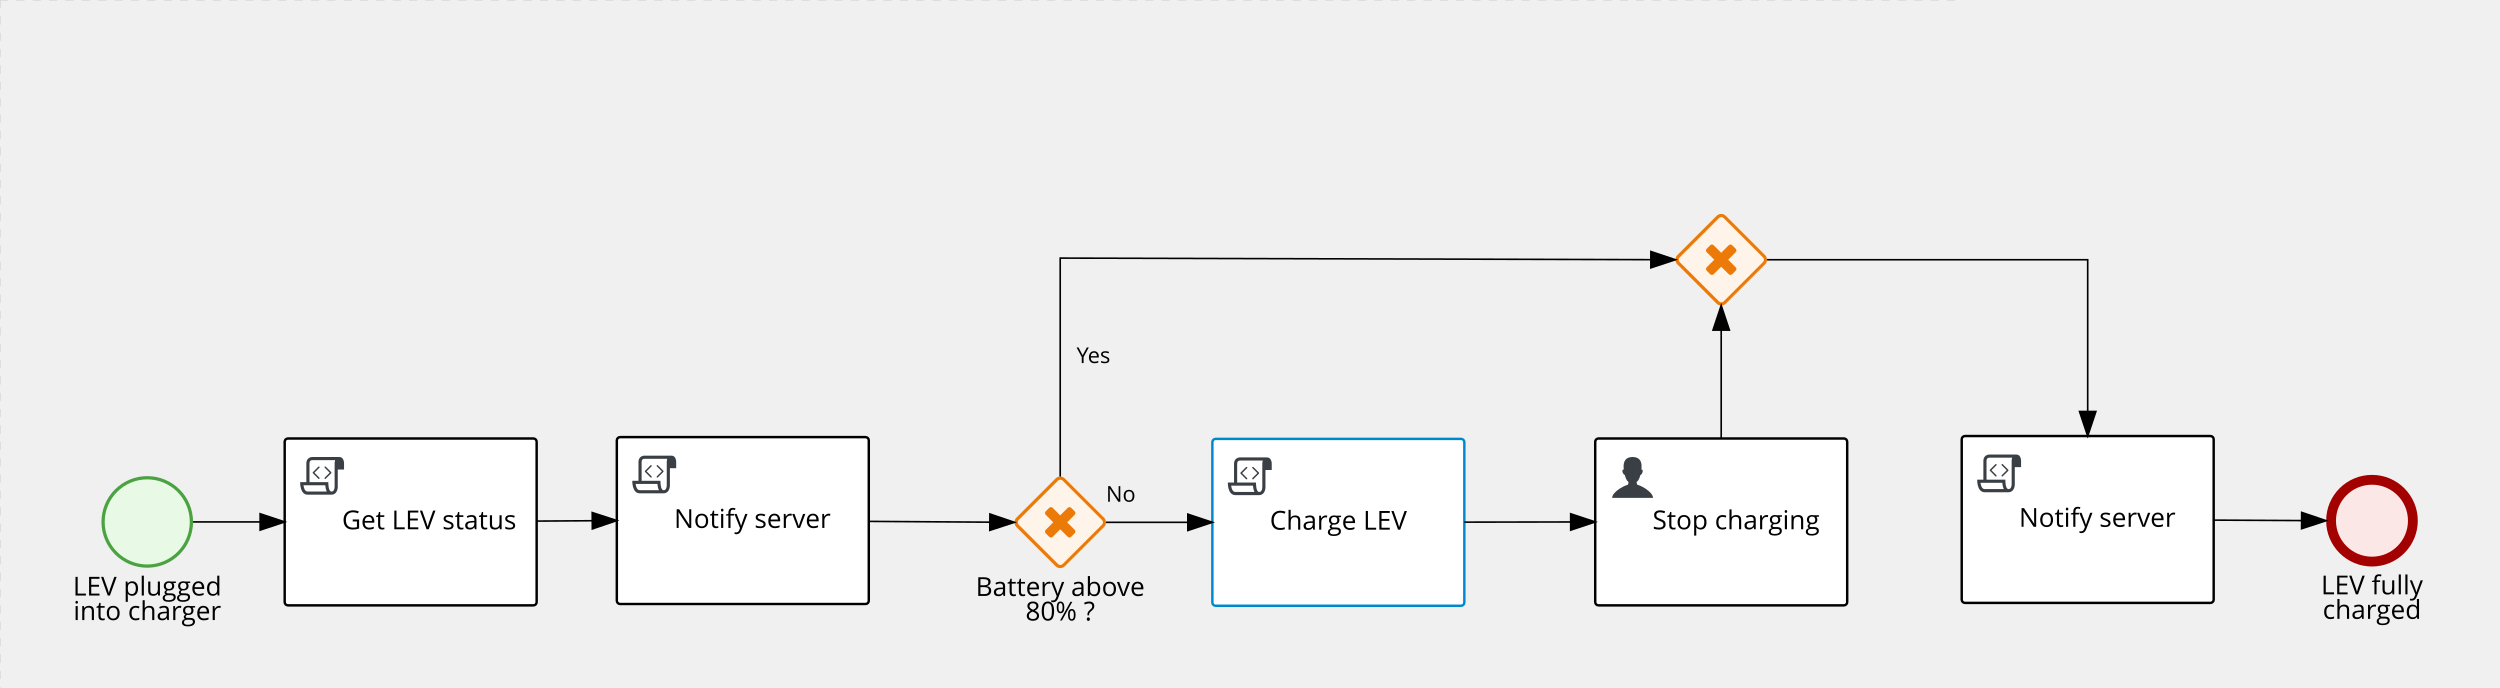
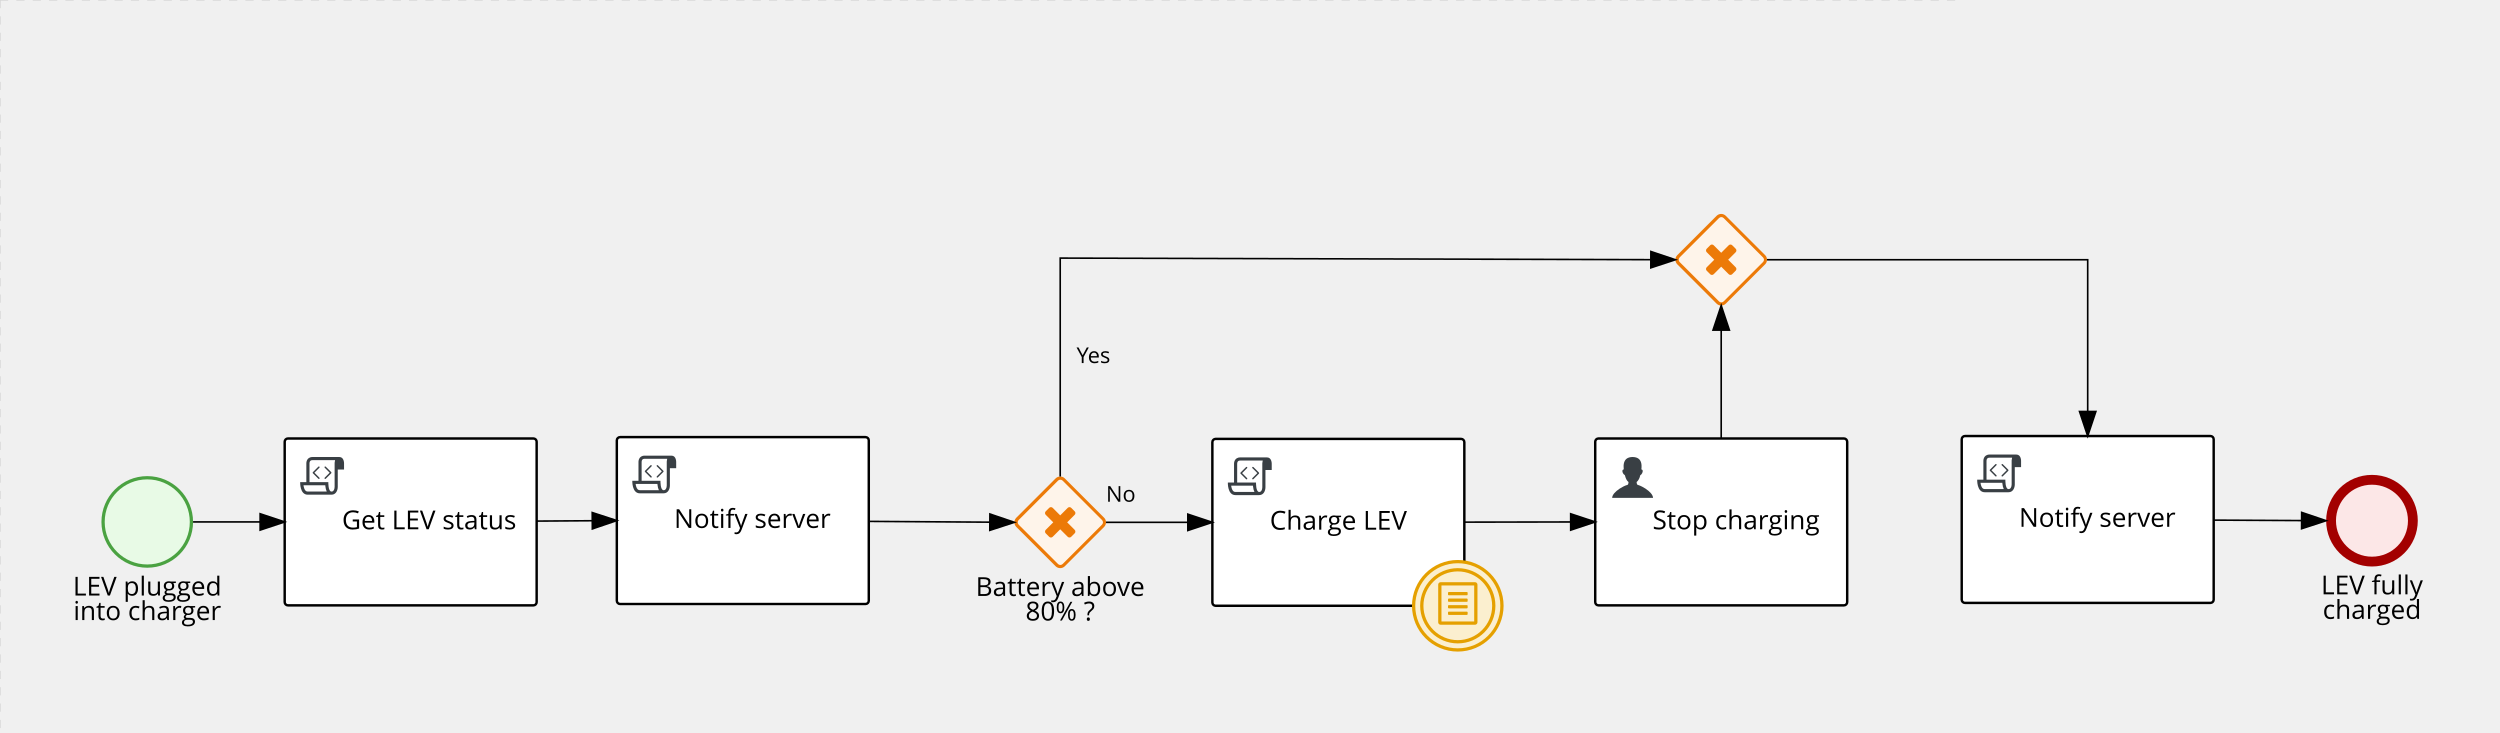
- <svg xmlns="http://www.w3.org/2000/svg" version="1.1" width="1528" height="420" viewBox="0 0 1528 420">
+ <svg xmlns="http://www.w3.org/2000/svg" version="1.1" width="1528" height="448" viewBox="0 0 1528 448">
  <defs />
  <g transform="matrix(1,0,0,1,0,0)">
    <g>
      <g>
        <g>
          <path fill="none" stroke="#d3d3d3" paint-order="fill stroke markers" d=" M 0 0 L 1200 0" stroke-miterlimit="10" stroke-opacity="0.8" stroke-dasharray="5" />
        </g>
        <g>
          <path fill="none" stroke="#d3d3d3" paint-order="fill stroke markers" d=" M 0 0 L 0 800" stroke-miterlimit="10" stroke-opacity="0.8" stroke-dasharray="5" />
        </g>
      </g>
      <g id="_4B5C4515-BD2F-43A4-8A5E-1904B69EF2A3" bpmn2nodeid="_4B5C4515-BD2F-43A4-8A5E-1904B69EF2A3" transform="matrix(1,0,0,1,620,291.25)">
        <g>
          <path fill="none" stroke="none" />
        </g>
        <g transform="matrix(0.125,0,0,0.125,0,0)">
          <g transform="matrix(1,0,0,1,0,0)">
            <path fill="#fef4ea" stroke="none" id="_4B5C4515-BD2F-43A4-8A5E-1904B69EF2A3?shapeType=BACKGROUND" paint-order="stroke fill markers" d=" M 0 0 M 224.4 4.3 C 216.4 4.3 208.4 7.3 202.3 13.4 L 13.5 202.2 C 1.3 214.4 1.3 234.2 13.5 246.4 L 202.2 435.1 C 208.3 441.2 216.4 444.2 224.3 444.2 C 232.2 444.2 240.3 441.2 246.4 435.1 L 435.1 246.4 C 447.3 234.2 447.3 214.4 435.1 202.2 L 246.5 13.4 C 240.4 7.3 232.4 4.3 224.4 4.3 L 224.4 4.3 Z" />
          </g>
          <g>
            <g transform="matrix(1,0,0,1,0,0)">
              <g transform="matrix(1,0,0,1,0,0)">
                <path fill="#ec7a08" stroke="none" id="_4B5C4515-BD2F-43A4-8A5E-1904B69EF2A3?shapeType=BORDER&amp;renderType=FILL" paint-order="stroke fill markers" d=" M 0 0 M 20.8 212.7 L 213.3 20.2 C 219.6 13.9 229.7 13.9 235.9 20.2 L 428.4 212.7 C 434.7 219 434.7 229.1 428.4 235.3 L 235.9 427.8 C 229.6 434.1 219.5 434.1 213.3 427.8 L 20.8 235.3 C 14.5 229.1 14.5 218.9 20.8 212.7 L 20.8 212.7 Z M 0 0 M 0 224 C 0 232.1 3.1 240.3 9.3 246.5 L 201.5 438.7 C 213.9 451.1 234.1 451.1 246.5 438.7 L 438.7 246.5 C 444.9 240.3 448 232.1 448 224 C 448 215.9 444.9 207.7 438.7 201.5 L 246.5 9.3 C 234.1 -3.1 213.9 -3.1 201.5 9.3 L 9.3 201.5 C 3.1 207.7 0 215.9 0 224 L 0 224 Z" />
              </g>
            </g>
          </g>
          <g>
            <g transform="matrix(1,0,0,1,0,0)">
              <g transform="matrix(1,0,0,1,0,0)">
                <path fill="#ec7a08" stroke="none" id="_4B5C4515-BD2F-43A4-8A5E-1904B69EF2A3undefined" paint-order="stroke fill markers" d=" M 0 0 M 298.2 269.2 C 298.2 272.6 297.1 275.3 294.7 277.7 L 277.7 294.7 C 275.3 297.1 272.6 298.2 269.2 298.2 C 265.8 298.2 263.1 297.1 260.7 294.7 L 224 258 L 187.2 294.8 C 184.8 297.2 182.1 298.3 178.7 298.3 C 175.3 298.3 172.6 297.2 170.2 294.8 L 153.2 277.8 C 150.8 275.4 149.7 272.7 149.7 269.3 C 149.7 265.9 150.8 263.2 153.2 260.8 L 190 224 L 153.2 187.2 C 150.8 184.8 149.7 182 149.7 178.7 C 149.7 175.3 150.8 172.5 153.2 170.2 L 170.2 153.2 C 172.6 150.8 175.3 149.7 178.7 149.7 C 182.1 149.7 184.8 150.8 187.2 153.2 L 224 190 L 260.8 153.2 C 263.2 150.8 265.9 149.7 269.3 149.7 C 272.7 149.7 275.4 150.8 277.8 153.2 L 294.8 170.2 C 297.2 172.5 298.3 175.3 298.3 178.7 C 298.3 182 297.2 184.8 294.8 187.2 L 258 224 L 294.8 260.8 C 297.1 263.1 298.2 265.9 298.2 269.2 Z" />
              </g>
            </g>
          </g>
        </g>
        <g transform="matrix(1,0,0,1,-25.74219,61)">
          <text fill="#000000" stroke="none" font-family="Open Sans" font-size="12pt" font-style="normal" font-weight="normal" text-decoration="normal" x="53.742" y="12" text-anchor="middle" dominant-baseline="alphabetic">Battery above </text>
          <text fill="#000000" stroke="none" font-family="Open Sans" font-size="12pt" font-style="normal" font-weight="normal" text-decoration="normal" x="53.742" y="27" text-anchor="middle" dominant-baseline="alphabetic">        80% ?        </text>
        </g>
      </g>
      <g id="_B5CCC057-EF30-4952-B1A7-DE82EDC33570" bpmn2nodeid="_B5CCC057-EF30-4952-B1A7-DE82EDC33570" transform="matrix(1,0,0,1,62,291)">
        <g>
          <path fill="none" stroke="none" />
        </g>
        <g transform="matrix(0.125,0,0,0.125,0,0)">
          <g transform="matrix(1,0,0,1,0,0)">
            <path fill="#e8fae6" stroke="none" id="_B5CCC057-EF30-4952-B1A7-DE82EDC33570?shapeType=BACKGROUND" paint-order="stroke fill markers" d=" M 0 0 M 444 224 C 444 263.9 434.2 300.8 414.4 334.5 C 394.7 368.2 368 394.9 334.4 414.5 C 300.8 434.1 263.9 444 224 444 C 184.1 444 147.2 434.2 113.5 414.4 C 79.8 394.7 53.1 368 33.5 334.4 C 13.9 300.8 4 263.9 4 224 C 4 184.1 13.8 147.2 33.6 113.5 C 53.4 79.8 80.1 53.1 113.6 33.5 C 147.1 13.9 184.1 4 224 4 C 263.9 4 300.8 13.8 334.5 33.6 C 368.2 53.4 394.9 80.1 414.5 113.6 C 434.1 147.1 444 184.1 444 224 Z" />
          </g>
          <g>
            <g transform="matrix(1,0,0,1,0,0)">
              <g transform="matrix(1,0,0,1,0,0)">
                <path fill="#4aa241" stroke="none" id="_B5CCC057-EF30-4952-B1A7-DE82EDC33570?shapeType=BORDER&amp;renderType=FILL" paint-order="stroke fill markers" d=" M 0 0 M 224 0 C 100.3 0 0 100.3 0 224 C 0 347.7 100.3 448 224 448 C 347.7 448 448 347.7 448 224 C 448 100.3 347.7 0 224 0 Z M 0 0 M 224 432 C 109.1 432 16 338.9 16 224 C 16 109.1 109.1 16 224 16 C 338.9 16 432 109.1 432 224 C 432 338.9 338.9 432 224 432 Z" />
              </g>
            </g>
          </g>
        </g>
        <g transform="matrix(1,0,0,1,-19.51172,61)">
          <text fill="#000000" stroke="none" font-family="Open Sans" font-size="12pt" font-style="normal" font-weight="normal" text-decoration="normal" x="47.512" y="12" text-anchor="middle" dominant-baseline="alphabetic">LEV plugged </text>
          <text fill="#000000" stroke="none" font-family="Open Sans" font-size="12pt" font-style="normal" font-weight="normal" text-decoration="normal" x="47.512" y="27" text-anchor="middle" dominant-baseline="alphabetic">into charger </text>
        </g>
      </g>
      <g id="_08F3C379-D075-4F62-9CAC-3A40F6E01151" bpmn2nodeid="_08F3C379-D075-4F62-9CAC-3A40F6E01151" transform="matrix(1,0,0,1,1024,130.75)">
        <g>
          <path fill="none" stroke="none" />
        </g>
        <g transform="matrix(0.125,0,0,0.125,0,0)">
          <g transform="matrix(1,0,0,1,0,0)">
            <path fill="#fef4ea" stroke="none" id="_08F3C379-D075-4F62-9CAC-3A40F6E01151?shapeType=BACKGROUND" paint-order="stroke fill markers" d=" M 0 0 M 224.4 4.3 C 216.4 4.3 208.4 7.3 202.3 13.4 L 13.5 202.2 C 1.3 214.4 1.3 234.2 13.5 246.4 L 202.2 435.1 C 208.3 441.2 216.4 444.2 224.3 444.2 C 232.2 444.2 240.3 441.2 246.4 435.1 L 435.1 246.4 C 447.3 234.2 447.3 214.4 435.1 202.2 L 246.5 13.4 C 240.4 7.3 232.4 4.3 224.4 4.3 L 224.4 4.3 Z" />
          </g>
          <g>
            <g transform="matrix(1,0,0,1,0,0)">
              <g transform="matrix(1,0,0,1,0,0)">
                <path fill="#ec7a08" stroke="none" id="_08F3C379-D075-4F62-9CAC-3A40F6E01151?shapeType=BORDER&amp;renderType=FILL" paint-order="stroke fill markers" d=" M 0 0 M 20.8 212.7 L 213.3 20.2 C 219.6 13.9 229.7 13.9 235.9 20.2 L 428.4 212.7 C 434.7 219 434.7 229.1 428.4 235.3 L 235.9 427.8 C 229.6 434.1 219.5 434.1 213.3 427.8 L 20.8 235.3 C 14.5 229.1 14.5 218.9 20.8 212.7 L 20.8 212.7 Z M 0 0 M 0 224 C 0 232.1 3.1 240.3 9.3 246.5 L 201.5 438.7 C 213.9 451.1 234.1 451.1 246.5 438.7 L 438.7 246.5 C 444.9 240.3 448 232.1 448 224 C 448 215.9 444.9 207.7 438.7 201.5 L 246.5 9.3 C 234.1 -3.1 213.9 -3.1 201.5 9.3 L 9.3 201.5 C 3.1 207.7 0 215.9 0 224 L 0 224 Z" />
              </g>
            </g>
          </g>
          <g>
            <g transform="matrix(1,0,0,1,0,0)">
              <g transform="matrix(1,0,0,1,0,0)">
                <path fill="#ec7a08" stroke="none" id="_08F3C379-D075-4F62-9CAC-3A40F6E01151undefined" paint-order="stroke fill markers" d=" M 0 0 M 298.2 269.2 C 298.2 272.6 297.1 275.3 294.7 277.7 L 277.7 294.7 C 275.3 297.1 272.6 298.2 269.2 298.2 C 265.8 298.2 263.1 297.1 260.7 294.7 L 224 258 L 187.2 294.8 C 184.8 297.2 182.1 298.3 178.7 298.3 C 175.3 298.3 172.6 297.2 170.2 294.8 L 153.2 277.8 C 150.8 275.4 149.7 272.7 149.7 269.3 C 149.7 265.9 150.8 263.2 153.2 260.8 L 190 224 L 153.2 187.2 C 150.8 184.8 149.7 182 149.7 178.7 C 149.7 175.3 150.8 172.5 153.2 170.2 L 170.2 153.2 C 172.6 150.8 175.3 149.7 178.7 149.7 C 182.1 149.7 184.8 150.8 187.2 153.2 L 224 190 L 260.8 153.2 C 263.2 150.8 265.9 149.7 269.3 149.7 C 272.7 149.7 275.4 150.8 277.8 153.2 L 294.8 170.2 C 297.2 172.5 298.3 175.3 298.3 178.7 C 298.3 182 297.2 184.8 294.8 187.2 L 258 224 L 294.8 260.8 C 297.1 263.1 298.2 265.9 298.2 269.2 Z" />
              </g>
            </g>
          </g>
        </g>
        <g transform="matrix(1,0,0,1,28,61)" />
      </g>
      <g id="_A47060D8-9A13-48FD-B64A-E8CAF3DBD5E8" bpmn2nodeid="_A47060D8-9A13-48FD-B64A-E8CAF3DBD5E8" transform="matrix(1,0,0,1,377,267.168)">
        <g>
          <path fill="none" stroke="none" />
        </g>
        <g transform="matrix(1,0,0,1,0,0)">
          <path fill="#ffffff" stroke="none" id="_A47060D8-9A13-48FD-B64A-E8CAF3DBD5E8?shapeType=BACKGROUND" paint-order="stroke fill markers" d=" M 2 0 L 152 0 L 152 0 A 2 2 0 0 1 154 2 L 154 100 L 154 100 A 2 2 0 0 1 152 102 L 2 102 L 2 102 A 2 2 0 0 1 0 100 L 0 2 L 0 2 A 2 2 0 0 1 2 0 Z" />
        </g>
        <g transform="matrix(1,0,0,1,0,0)">
          <path fill="none" stroke="rgb(0,0,0)" id="_A47060D8-9A13-48FD-B64A-E8CAF3DBD5E8?shapeType=BORDER&amp;renderType=STROKE" paint-order="fill stroke markers" d=" M 2 0 L 152 0 L 152 0 A 2 2 0 0 1 154 2 L 154 100 L 154 100 A 2 2 0 0 1 152 102 L 2 102 L 2 102 A 2 2 0 0 1 0 100 L 0 2 L 0 2 A 2 2 0 0 1 2 0 Z" stroke-miterlimit="10" stroke-width="1.5" stroke-dasharray="" />
        </g>
        <g>
          <g transform="matrix(0.06,0,0,0.06,9.4,9.4)">
            <g transform="matrix(1,0,0,1,0,0)">
              <path fill="#393f44" stroke="none" id="_A47060D8-9A13-48FD-B64A-E8CAF3DBD5E8undefined" paint-order="stroke fill markers" d=" M 0 0 M 197.3 130.2 C 194.4 127.3 189.6 127.3 186.7 130.2 L 130.2 186.7 C 127.3 189.6 127.3 194.4 130.2 197.3 L 186.7 253.8 C 188.1 255.3 190.1 256 192 256 C 193.9 256 195.9 255.3 197.3 253.7 C 200.2 250.8 200.2 246 197.3 243.1 L 146.2 192 L 197.3 140.8 C 200.2 137.9 200.2 133.1 197.3 130.2 Z" />
            </g>
            <g transform="matrix(1,0,0,1,0,0)">
              <path fill="#393f44" stroke="none" id="_A47060D8-9A13-48FD-B64A-E8CAF3DBD5E8undefined" paint-order="stroke fill markers" d=" M 0 0 M 261.3 130.2 C 258.4 127.3 253.6 127.3 250.7 130.2 C 247.8 133.1 247.8 137.9 250.7 140.8 L 301.8 191.9 L 250.7 243 C 247.8 245.9 247.8 250.7 250.7 253.6 C 252.1 255.3 254.1 256 256 256 C 257.9 256 259.9 255.3 261.3 253.8 L 317.8 197.3 C 320.7 194.4 320.7 189.6 317.8 186.7 L 261.3 130.2 Z" />
            </g>
            <g transform="matrix(1,0,0,1,0,0)">
              <path fill="#393f44" stroke="none" id="_A47060D8-9A13-48FD-B64A-E8CAF3DBD5E8undefined" paint-order="stroke fill markers" d=" M 0 0 M 400 32 C 400 32 152.8 32 128 32 C 62 32 64 96 64 96 L 64 288 L 1 288 C 1 288 -4 416 78 416 L 320 416 C 368 416 384 368 384 336 C 384 314.2 384 224.4 384 160 L 448 160 L 448 96 C 448 96 449 32 400 32 Z M 0 0 M 78 383.9 C 68.5 383.9 61.6 381.1 55.5 374.9 C 43.4 362.4 37.5 339.6 34.9 320 L 256.9 320 C 257.1 322.7 257.3 325.4 257.6 328.2 C 260 351.6 264.7 370.1 271.9 383.9 L 78 383.9 L 78 383.9 Z M 0 0 M 352 336 C 352 345.9 349.6 360.3 342.9 371 C 337.2 380.1 330.4 384 320 384 C 285 384 288 288 288 288 L 96 288 L 96 96 L 96 95.9 L 96 95.1 C 96 90.6 97.6 78.3 104.7 71.2 C 106.5 69.4 111.9 64 128 64 L 356.5 64 C 354.4 72.8 352.8 81.8 352.2 89.9 C 352.2 90.5 352.1 91.1 352.1 91.7 C 352.1 92 352.1 92.3 352.1 92.6 C 352 94.8 352 96 352 96 L 352 160 L 352 336 Z" />
            </g>
          </g>
        </g>
        <g transform="matrix(1,0,0,1,35,43.5)">
          <text fill="#000000" stroke="none" font-family="Open Sans" font-size="12pt" font-style="normal" font-weight="normal" text-decoration="normal" x="47.863" y="12" text-anchor="middle" dominant-baseline="alphabetic">Notify server</text>
        </g>
      </g>
      <g id="_00CB8FBA-5BE4-4E2A-A73D-FD6F79FF0930" bpmn2nodeid="_00CB8FBA-5BE4-4E2A-A73D-FD6F79FF0930" transform="matrix(1,0,0,1,174,268)">
        <g>
          <path fill="none" stroke="none" />
        </g>
        <g transform="matrix(1,0,0,1,0,0)">
          <path fill="#ffffff" stroke="none" id="_00CB8FBA-5BE4-4E2A-A73D-FD6F79FF0930?shapeType=BACKGROUND" paint-order="stroke fill markers" d=" M 2 0 L 152 0 L 152 0 A 2 2 0 0 1 154 2 L 154 100 L 154 100 A 2 2 0 0 1 152 102 L 2 102 L 2 102 A 2 2 0 0 1 0 100 L 0 2 L 0 2 A 2 2 0 0 1 2 0 Z" />
        </g>
        <g transform="matrix(1,0,0,1,0,0)">
          <path fill="none" stroke="rgb(0,0,0)" id="_00CB8FBA-5BE4-4E2A-A73D-FD6F79FF0930?shapeType=BORDER&amp;renderType=STROKE" paint-order="fill stroke markers" d=" M 2 0 L 152 0 L 152 0 A 2 2 0 0 1 154 2 L 154 100 L 154 100 A 2 2 0 0 1 152 102 L 2 102 L 2 102 A 2 2 0 0 1 0 100 L 0 2 L 0 2 A 2 2 0 0 1 2 0 Z" stroke-miterlimit="10" stroke-width="1.5" stroke-dasharray="" />
        </g>
        <g>
          <g transform="matrix(0.06,0,0,0.06,9.4,9.4)">
            <g transform="matrix(1,0,0,1,0,0)">
              <path fill="#393f44" stroke="none" id="_00CB8FBA-5BE4-4E2A-A73D-FD6F79FF0930undefined" paint-order="stroke fill markers" d=" M 0 0 M 197.3 130.2 C 194.4 127.3 189.6 127.3 186.7 130.2 L 130.2 186.7 C 127.3 189.6 127.3 194.4 130.2 197.3 L 186.7 253.8 C 188.1 255.3 190.1 256 192 256 C 193.9 256 195.9 255.3 197.3 253.7 C 200.2 250.8 200.2 246 197.3 243.1 L 146.2 192 L 197.3 140.8 C 200.2 137.9 200.2 133.1 197.3 130.2 Z" />
            </g>
            <g transform="matrix(1,0,0,1,0,0)">
              <path fill="#393f44" stroke="none" id="_00CB8FBA-5BE4-4E2A-A73D-FD6F79FF0930undefined" paint-order="stroke fill markers" d=" M 0 0 M 261.3 130.2 C 258.4 127.3 253.6 127.3 250.7 130.2 C 247.8 133.1 247.8 137.9 250.7 140.8 L 301.8 191.9 L 250.7 243 C 247.8 245.9 247.8 250.7 250.7 253.6 C 252.1 255.3 254.1 256 256 256 C 257.9 256 259.9 255.3 261.3 253.8 L 317.8 197.3 C 320.7 194.4 320.7 189.6 317.8 186.7 L 261.3 130.2 Z" />
            </g>
            <g transform="matrix(1,0,0,1,0,0)">
              <path fill="#393f44" stroke="none" id="_00CB8FBA-5BE4-4E2A-A73D-FD6F79FF0930undefined" paint-order="stroke fill markers" d=" M 0 0 M 400 32 C 400 32 152.8 32 128 32 C 62 32 64 96 64 96 L 64 288 L 1 288 C 1 288 -4 416 78 416 L 320 416 C 368 416 384 368 384 336 C 384 314.2 384 224.4 384 160 L 448 160 L 448 96 C 448 96 449 32 400 32 Z M 0 0 M 78 383.9 C 68.5 383.9 61.6 381.1 55.5 374.9 C 43.4 362.4 37.5 339.6 34.9 320 L 256.9 320 C 257.1 322.7 257.3 325.4 257.6 328.2 C 260 351.6 264.7 370.1 271.9 383.9 L 78 383.9 L 78 383.9 Z M 0 0 M 352 336 C 352 345.9 349.6 360.3 342.9 371 C 337.2 380.1 330.4 384 320 384 C 285 384 288 288 288 288 L 96 288 L 96 96 L 96 95.9 L 96 95.1 C 96 90.6 97.6 78.3 104.7 71.2 C 106.5 69.4 111.9 64 128 64 L 356.5 64 C 354.4 72.8 352.8 81.8 352.2 89.9 C 352.2 90.5 352.1 91.1 352.1 91.7 C 352.1 92 352.1 92.3 352.1 92.6 C 352 94.8 352 96 352 96 L 352 160 L 352 336 Z" />
            </g>
          </g>
        </g>
        <g transform="matrix(1,0,0,1,35,43.5)">
          <text fill="#000000" stroke="none" font-family="Open Sans" font-size="12pt" font-style="normal" font-weight="normal" text-decoration="normal" x="53.297" y="12" text-anchor="middle" dominant-baseline="alphabetic">Get LEV status</text>
        </g>
      </g>
      <g id="_267D009A-15D0-4B9D-A7A2-544B05562087" bpmn2nodeid="_267D009A-15D0-4B9D-A7A2-544B05562087" transform="matrix(1,0,0,1,1421.75,290.25)">
        <g>
          <path fill="none" stroke="none" />
        </g>
        <g transform="matrix(0.125,0,0,0.125,0,0)">
          <g transform="matrix(1,0,0,1,0,0)">
            <path fill="#fce7e7" stroke="none" id="_267D009A-15D0-4B9D-A7A2-544B05562087?shapeType=BACKGROUND" paint-order="stroke fill markers" d=" M 0 0 M 444 224 C 444 263.9 434.2 300.8 414.4 334.5 C 394.7 368.2 368 394.9 334.4 414.5 C 300.8 434.1 263.9 444 224 444 C 184.1 444 147.2 434.2 113.5 414.4 C 79.8 394.7 53.1 368 33.5 334.4 C 13.9 300.8 4 263.9 4 224 C 4 184.1 13.8 147.2 33.6 113.5 C 53.4 79.8 80.1 53.1 113.6 33.5 C 147.1 13.9 184.1 4 224 4 C 263.9 4 300.8 13.8 334.5 33.6 C 368.2 53.4 394.9 80.1 414.5 113.6 C 434.1 147.1 444 184.1 444 224 Z" />
          </g>
          <g>
            <g transform="matrix(1,0,0,1,0,0)">
              <g transform="matrix(1,0,0,1,0,0)">
                <path fill="#a30000" stroke="none" id="_267D009A-15D0-4B9D-A7A2-544B05562087?shapeType=BORDER&amp;renderType=FILL" paint-order="stroke fill markers" d=" M 0 0 M 224 0 C 100.3 0 0 100.3 0 224 C 0 347.7 100.3 448 224 448 C 347.7 448 448 347.7 448 224 C 448 100.3 347.7 0 224 0 Z M 0 0 M 224 400 C 126.8 400 48 321.2 48 224 C 48 126.8 126.8 48 224 48 C 321.2 48 400 126.8 400 224 C 400 321.2 321.2 400 224 400 Z" />
              </g>
            </g>
          </g>
        </g>
        <g transform="matrix(1,0,0,1,-5.21875,61)">
          <text fill="#000000" stroke="none" font-family="Open Sans" font-size="12pt" font-style="normal" font-weight="normal" text-decoration="normal" x="33.219" y="12" text-anchor="middle" dominant-baseline="alphabetic">LEV fully </text>
          <text fill="#000000" stroke="none" font-family="Open Sans" font-size="12pt" font-style="normal" font-weight="normal" text-decoration="normal" x="33.219" y="27" text-anchor="middle" dominant-baseline="alphabetic">charged </text>
        </g>
      </g>
      <g id="_A56CAD33-A695-4F9C-985E-B90B38721AEA" bpmn2nodeid="_A56CAD33-A695-4F9C-985E-B90B38721AEA" transform="matrix(1,0,0,1,975,268)">
        <g>
          <path fill="none" stroke="none" />
        </g>
        <g transform="matrix(1,0,0,1,0,0)">
          <path fill="#ffffff" stroke="none" id="_A56CAD33-A695-4F9C-985E-B90B38721AEA?shapeType=BACKGROUND" paint-order="stroke fill markers" d=" M 2 0 L 152 0 L 152 0 A 2 2 0 0 1 154 2 L 154 100 L 154 100 A 2 2 0 0 1 152 102 L 2 102 L 2 102 A 2 2 0 0 1 0 100 L 0 2 L 0 2 A 2 2 0 0 1 2 0 Z" />
        </g>
        <g transform="matrix(1,0,0,1,0,0)">
          <path fill="none" stroke="rgb(0,0,0)" id="_A56CAD33-A695-4F9C-985E-B90B38721AEA?shapeType=BORDER&amp;renderType=STROKE" paint-order="fill stroke markers" d=" M 2 0 L 152 0 L 152 0 A 2 2 0 0 1 154 2 L 154 100 L 154 100 A 2 2 0 0 1 152 102 L 2 102 L 2 102 A 2 2 0 0 1 0 100 L 0 2 L 0 2 A 2 2 0 0 1 2 0 Z" stroke-miterlimit="10" stroke-width="1.5" stroke-dasharray="" />
        </g>
        <g>
          <g transform="matrix(0.06,0,0,0.06,9.4,9.4)">
            <g transform="matrix(1,0,0,1,0,0)">
              <path fill="#393f44" stroke="none" id="_A56CAD33-A695-4F9C-985E-B90B38721AEAundefined" paint-order="stroke fill markers" d=" M 0 0 M 16 445.21 C 16 440.869 18.784 431.129 22.001 424.217 C 35.768 394.64 77.283 359.28 129 333.084 C 144.516 325.224 157.347 319.964 167.807 317.174 C 171.932 316.074 175.729 314.414 176.525 313.363 C 178.894 310.234 180.914 302.908 181.727 294.5 L 182.5 286.5 L 178.507 283.455 C 166.303 274.146 154.284 251.678 148.04 226.5 C 145.611 216.707 145.056 215.462 142.984 215.158 C 141.703 214.97 138.083 212.243 134.939 209.099 C 123.233 197.393 116.891 177.376 121.44 166.49 C 123.002 162.751 128.155 159.01 131.75 159.004 C 134.448 159 134.471 158.603 132.914 138.788 C 130.927 113.496 134.279 92.265 143.132 74.076 C 152.232 55.38 167.569 42.882 189.049 36.66 C 210.203 30.532 237.797 30.532 258.951 36.66 C 300.042 48.563 318.958 83.806 314.955 141 C 314.32 150.075 313.624 157.788 313.409 158.14 C 313.194 158.493 314.575 159.073 316.479 159.43 C 328.929 161.766 330.986 177.018 321.496 196.621 C 316.903 206.109 309.357 214.508 304.817 215.185 C 303.023 215.453 302.293 217.146 299.943 226.5 C 296.659 239.567 294.474 245.305 287.948 257.995 C 282.491 268.606 273.035 281.109 268.108 284.229 L 264.871 286.278 L 265.518 292.889 C 266.345 301.33 268.639 309.871 270.877 312.837 C 272.067 314.415 275.002 315.79 280.063 317.139 C 291.069 320.075 303.617 325.274 321 334.102 C 369.815 358.891 410.848 393.758 425.032 422.5 C 429.07 430.682 432 440.232 432 445.21 L 432 448 L 224 448 L 16 448 L 16 445.21 Z" />
            </g>
          </g>
        </g>
        <g transform="matrix(1,0,0,1,4.04,13.68)">
          <g transform="matrix(0.04,0,0,0.04,63.36,69.12)">
            <g transform="matrix(1,0,0,1,0,0)">
              <path fill="none" stroke="none" />
            </g>
            <g transform="matrix(1,0,0,1,0,0)">
              <path fill="none" stroke="none" />
            </g>
          </g>
        </g>
        <g transform="matrix(1,0,0,1,35,43.5)">
          <text fill="#000000" stroke="none" font-family="Open Sans" font-size="12pt" font-style="normal" font-weight="normal" text-decoration="normal" x="51.082" y="12" text-anchor="middle" dominant-baseline="alphabetic">Stop charging</text>
        </g>
      </g>
      <g id="_7B8415BA-DBC8-49F2-ABD2-9E426F52D6A6" bpmn2nodeid="_7B8415BA-DBC8-49F2-ABD2-9E426F52D6A6" transform="matrix(1,0,0,1,1199,266.5)">
        <g>
          <path fill="none" stroke="none" />
        </g>
        <g transform="matrix(1,0,0,1,0,0)">
          <path fill="#ffffff" stroke="none" id="_7B8415BA-DBC8-49F2-ABD2-9E426F52D6A6?shapeType=BACKGROUND" paint-order="stroke fill markers" d=" M 2 0 L 152 0 L 152 0 A 2 2 0 0 1 154 2 L 154 100 L 154 100 A 2 2 0 0 1 152 102 L 2 102 L 2 102 A 2 2 0 0 1 0 100 L 0 2 L 0 2 A 2 2 0 0 1 2 0 Z" />
        </g>
        <g transform="matrix(1,0,0,1,0,0)">
          <path fill="none" stroke="rgb(0,0,0)" id="_7B8415BA-DBC8-49F2-ABD2-9E426F52D6A6?shapeType=BORDER&amp;renderType=STROKE" paint-order="fill stroke markers" d=" M 2 0 L 152 0 L 152 0 A 2 2 0 0 1 154 2 L 154 100 L 154 100 A 2 2 0 0 1 152 102 L 2 102 L 2 102 A 2 2 0 0 1 0 100 L 0 2 L 0 2 A 2 2 0 0 1 2 0 Z" stroke-miterlimit="10" stroke-width="1.5" stroke-dasharray="" />
        </g>
        <g>
          <g transform="matrix(0.06,0,0,0.06,9.4,9.4)">
            <g transform="matrix(1,0,0,1,0,0)">
              <path fill="#393f44" stroke="none" id="_7B8415BA-DBC8-49F2-ABD2-9E426F52D6A6undefined" paint-order="stroke fill markers" d=" M 0 0 M 197.3 130.2 C 194.4 127.3 189.6 127.3 186.7 130.2 L 130.2 186.7 C 127.3 189.6 127.3 194.4 130.2 197.3 L 186.7 253.8 C 188.1 255.3 190.1 256 192 256 C 193.9 256 195.9 255.3 197.3 253.7 C 200.2 250.8 200.2 246 197.3 243.1 L 146.2 192 L 197.3 140.8 C 200.2 137.9 200.2 133.1 197.3 130.2 Z" />
            </g>
            <g transform="matrix(1,0,0,1,0,0)">
              <path fill="#393f44" stroke="none" id="_7B8415BA-DBC8-49F2-ABD2-9E426F52D6A6undefined" paint-order="stroke fill markers" d=" M 0 0 M 261.3 130.2 C 258.4 127.3 253.6 127.3 250.7 130.2 C 247.8 133.1 247.8 137.9 250.7 140.8 L 301.8 191.9 L 250.7 243 C 247.8 245.9 247.8 250.7 250.7 253.6 C 252.1 255.3 254.1 256 256 256 C 257.9 256 259.9 255.3 261.3 253.8 L 317.8 197.3 C 320.7 194.4 320.7 189.6 317.8 186.7 L 261.3 130.2 Z" />
            </g>
            <g transform="matrix(1,0,0,1,0,0)">
              <path fill="#393f44" stroke="none" id="_7B8415BA-DBC8-49F2-ABD2-9E426F52D6A6undefined" paint-order="stroke fill markers" d=" M 0 0 M 400 32 C 400 32 152.8 32 128 32 C 62 32 64 96 64 96 L 64 288 L 1 288 C 1 288 -4 416 78 416 L 320 416 C 368 416 384 368 384 336 C 384 314.2 384 224.4 384 160 L 448 160 L 448 96 C 448 96 449 32 400 32 Z M 0 0 M 78 383.9 C 68.5 383.9 61.6 381.1 55.5 374.9 C 43.4 362.4 37.5 339.6 34.9 320 L 256.9 320 C 257.1 322.7 257.3 325.4 257.6 328.2 C 260 351.6 264.7 370.1 271.9 383.9 L 78 383.9 L 78 383.9 Z M 0 0 M 352 336 C 352 345.9 349.6 360.3 342.9 371 C 337.2 380.1 330.4 384 320 384 C 285 384 288 288 288 288 L 96 288 L 96 96 L 96 95.9 L 96 95.1 C 96 90.6 97.6 78.3 104.7 71.2 C 106.5 69.4 111.9 64 128 64 L 356.5 64 C 354.4 72.8 352.8 81.8 352.2 89.9 C 352.2 90.5 352.1 91.1 352.1 91.7 C 352.1 92 352.1 92.3 352.1 92.6 C 352 94.8 352 96 352 96 L 352 160 L 352 336 Z" />
            </g>
          </g>
        </g>
        <g transform="matrix(1,0,0,1,35,43.5)">
          <text fill="#000000" stroke="none" font-family="Open Sans" font-size="12pt" font-style="normal" font-weight="normal" text-decoration="normal" x="47.863" y="12" text-anchor="middle" dominant-baseline="alphabetic">Notify server</text>
        </g>
      </g>
      <g id="_19D786FC-D7FB-4C03-B719-FF352D327937" bpmn2nodeid="_19D786FC-D7FB-4C03-B719-FF352D327937">
        <g>
          <path fill="none" stroke="#000000" paint-order="fill stroke markers" d=" M 118 319 L 159 319" stroke-miterlimit="10" stroke-dasharray="" />
        </g>
        <g transform="matrix(1,0,0,1,118,319)" />
        <g transform="matrix(6.123233995736766e-17,1,-1,6.123233995736766e-17,174,314)">
          <path fill="#000000" stroke="#000000" paint-order="fill stroke markers" d=" M 10 15 L 0 15 L 5 0 Z" stroke-miterlimit="10" stroke-dasharray="" />
        </g>
        <g transform="matrix(1,0,0,1,118,309)" />
      </g>
      <g id="_B98D2DA4-13BD-46E5-80C0-3EDC1DD0232F" bpmn2nodeid="_B98D2DA4-13BD-46E5-80C0-3EDC1DD0232F">
        <g>
          <path fill="none" stroke="#000000" paint-order="fill stroke markers" d=" M 328 318.492 L 362 318.267" stroke-miterlimit="10" stroke-dasharray="" />
        </g>
        <g transform="matrix(1,0,0,1,328,318.4916)" />
        <g transform="matrix(0.006602794,0.9999782,-0.9999782,0.006602794,376.967,313.1681)">
          <path fill="#000000" stroke="#000000" paint-order="fill stroke markers" d=" M 10 15 L 0 15 L 5 0 Z" stroke-miterlimit="10" stroke-dasharray="" />
        </g>
        <g transform="matrix(1,0,0,1,328.066,308.33)" />
      </g>
      <g id="_B2F99227-0084-4194-979D-E32E0EA1E0A1" bpmn2nodeid="_B2F99227-0084-4194-979D-E32E0EA1E0A1">
        <g>
          <path fill="none" stroke="#000000" paint-order="fill stroke markers" d=" M 531 318.67 L 605 319.152" stroke-miterlimit="10" stroke-dasharray="" />
        </g>
        <g transform="matrix(1,0,0,1,531,318.6699)" />
        <g transform="matrix(-0.006517754,0.9999788,-0.9999788,-0.006517754,620.0326,314.2501)">
          <path fill="#000000" stroke="#000000" paint-order="fill stroke markers" d=" M 10 15 L 0 15 L 5 0 Z" stroke-miterlimit="10" stroke-dasharray="" />
        </g>
        <g transform="matrix(1,0,0,1,531.0652,308.9602)" />
      </g>
      <g id="_8F596190-157C-4928-8E80-0404A342CAF7" bpmn2nodeid="_8F596190-157C-4928-8E80-0404A342CAF7">
        <g>
          <path fill="none" stroke="#000000" paint-order="fill stroke markers" d=" M 648 291.25 L 648 157.75 L 1009 158.71" stroke-miterlimit="10" stroke-dasharray="" />
        </g>
        <g transform="matrix(1,0,0,1,648,291.25)" />
        <g transform="matrix(-0.002659565,0.9999965,-0.9999965,-0.002659565,1024.013,153.75)">
          <path fill="#000000" stroke="#000000" paint-order="fill stroke markers" d=" M 10 15 L 0 15 L 5 0 Z" stroke-miterlimit="10" stroke-dasharray="" />
        </g>
        <g transform="matrix(1,0,0,1,658,211.5)">
          <text fill="#000000" stroke="none" font-family="Open Sans" font-size="10pt" font-style="normal" font-weight="normal" text-decoration="normal" x="0" y="10.4" text-anchor="start" dominant-baseline="alphabetic">Yes                                 </text>
        </g>
      </g>
      <g id="_C92D2FE5-BDF6-4644-A873-4E2D21BAF909" bpmn2nodeid="_C92D2FE5-BDF6-4644-A873-4E2D21BAF909">
        <g>
          <path fill="none" stroke="#000000" paint-order="fill stroke markers" d=" M 1080 158.75 L 1276 158.75 L 1276 251.5" stroke-miterlimit="10" stroke-dasharray="" />
        </g>
        <g transform="matrix(1,0,0,1,1080,158.75)" />
        <g transform="matrix(-1,1.2246467991473532e-16,-1.2246467991473532e-16,-1,1281,266.5)">
          <path fill="#000000" stroke="#000000" paint-order="fill stroke markers" d=" M 10 15 L 0 15 L 5 0 Z" stroke-miterlimit="10" stroke-dasharray="" />
        </g>
        <g transform="matrix(1,0,0,1,1080,148.75)" />
      </g>
      <g id="_49458C81-71A1-4223-A836-1BB2FD4FA9A5" bpmn2nodeid="_49458C81-71A1-4223-A836-1BB2FD4FA9A5">
        <g>
          <path fill="none" stroke="#000000" paint-order="fill stroke markers" d=" M 1353 317.896 L 1406.75 318.173" stroke-miterlimit="10" stroke-dasharray="" />
        </g>
        <g transform="matrix(1,0,0,1,1353,317.8962)" />
        <g transform="matrix(-0.005145729,0.9999868,-0.9999868,-0.005145729,1421.776,313.2501)">
          <path fill="#000000" stroke="#000000" paint-order="fill stroke markers" d=" M 10 15 L 0 15 L 5 0 Z" stroke-miterlimit="10" stroke-dasharray="" />
        </g>
        <g transform="matrix(1,0,0,1,1353.051,308.0732)" />
      </g>
      <g id="_8E979A52-2DFD-42E6-AFFD-8E4CE717A781" bpmn2nodeid="_8E979A52-2DFD-42E6-AFFD-8E4CE717A781">
        <g>
          <path fill="none" stroke="#000000" paint-order="fill stroke markers" d=" M 1052 268 L 1052 201.75" stroke-miterlimit="10" stroke-dasharray="" />
        </g>
        <g transform="matrix(1,0,0,1,1052,268)" />
        <g transform="matrix(1,0,0,1,1047,186.75)">
          <path fill="#000000" stroke="#000000" paint-order="fill stroke markers" d=" M 10 15 L 0 15 L 5 0 Z" stroke-miterlimit="10" stroke-dasharray="" />
        </g>
        <g transform="matrix(1,0,0,1,1062,227.375)" />
      </g>
      <g transform="matrix(1,0,0,1,620,291.25)" />
      <g transform="matrix(1,0,0,1,62,291)" />
      <g transform="matrix(1,0,0,1,1024,130.75)" />
      <g transform="matrix(1,0,0,1,377,267.168)" />
      <g transform="matrix(1,0,0,1,174,268)" />
      <g transform="matrix(1,0,0,1,1421.75,290.25)" />
      <g transform="matrix(1,0,0,1,975,268)" />
      <g transform="matrix(1,0,0,1,1199,266.5)" />
      <g id="_2D353FE5-7EA9-4442-9D02-125BDD913A92" bpmn2nodeid="_2D353FE5-7EA9-4442-9D02-125BDD913A92" transform="matrix(1,0,0,1,741,268.25)">
        <g>
          <path fill="none" stroke="none" />
        </g>
        <g transform="matrix(1,0,0,1,0,0)">
          <path fill="#ffffff" stroke="none" id="_2D353FE5-7EA9-4442-9D02-125BDD913A92?shapeType=BACKGROUND" paint-order="stroke fill markers" d=" M 2 0 L 152 0 L 152 0 A 2 2 0 0 1 154 2 L 154 100 L 154 100 A 2 2 0 0 1 152 102 L 2 102 L 2 102 A 2 2 0 0 1 0 100 L 0 2 L 0 2 A 2 2 0 0 1 2 0 Z" />
        </g>
        <g transform="matrix(1,0,0,1,0,0)">
-           <path fill="none" stroke="rgb(0,136,206)" id="_2D353FE5-7EA9-4442-9D02-125BDD913A92?shapeType=BORDER&amp;renderType=STROKE" paint-order="fill stroke markers" d=" M 2 0 L 152 0 L 152 0 A 2 2 0 0 1 154 2 L 154 100 L 154 100 A 2 2 0 0 1 152 102 L 2 102 L 2 102 A 2 2 0 0 1 0 100 L 0 2 L 0 2 A 2 2 0 0 1 2 0 Z" stroke-miterlimit="10" stroke-width="1.5" stroke-dasharray="" />
+           <path fill="none" stroke="#000000" id="_2D353FE5-7EA9-4442-9D02-125BDD913A92?shapeType=BORDER&amp;renderType=STROKE" paint-order="fill stroke markers" d=" M 2 0 L 152 0 L 152 0 A 2 2 0 0 1 154 2 L 154 100 L 154 100 A 2 2 0 0 1 152 102 L 2 102 L 2 102 A 2 2 0 0 1 0 100 L 0 2 L 0 2 A 2 2 0 0 1 2 0 Z" stroke-miterlimit="10" stroke-width="1.5" stroke-dasharray="" />
        </g>
        <g>
          <g transform="matrix(0.06,0,0,0.06,9.4,9.4)">
            <g transform="matrix(1,0,0,1,0,0)">
              <path fill="#393f44" stroke="none" id="_2D353FE5-7EA9-4442-9D02-125BDD913A92undefined" paint-order="stroke fill markers" d=" M 0 0 M 197.3 130.2 C 194.4 127.3 189.6 127.3 186.7 130.2 L 130.2 186.7 C 127.3 189.6 127.3 194.4 130.2 197.3 L 186.7 253.8 C 188.1 255.3 190.1 256 192 256 C 193.9 256 195.9 255.3 197.3 253.7 C 200.2 250.8 200.2 246 197.3 243.1 L 146.2 192 L 197.3 140.8 C 200.2 137.9 200.2 133.1 197.3 130.2 Z" />
            </g>
            <g transform="matrix(1,0,0,1,0,0)">
              <path fill="#393f44" stroke="none" id="_2D353FE5-7EA9-4442-9D02-125BDD913A92undefined" paint-order="stroke fill markers" d=" M 0 0 M 261.3 130.2 C 258.4 127.3 253.6 127.3 250.7 130.2 C 247.8 133.1 247.8 137.9 250.7 140.8 L 301.8 191.9 L 250.7 243 C 247.8 245.9 247.8 250.7 250.7 253.6 C 252.1 255.3 254.1 256 256 256 C 257.9 256 259.9 255.3 261.3 253.8 L 317.8 197.3 C 320.7 194.4 320.7 189.6 317.8 186.7 L 261.3 130.2 Z" />
            </g>
            <g transform="matrix(1,0,0,1,0,0)">
              <path fill="#393f44" stroke="none" id="_2D353FE5-7EA9-4442-9D02-125BDD913A92undefined" paint-order="stroke fill markers" d=" M 0 0 M 400 32 C 400 32 152.8 32 128 32 C 62 32 64 96 64 96 L 64 288 L 1 288 C 1 288 -4 416 78 416 L 320 416 C 368 416 384 368 384 336 C 384 314.2 384 224.4 384 160 L 448 160 L 448 96 C 448 96 449 32 400 32 Z M 0 0 M 78 383.9 C 68.5 383.9 61.6 381.1 55.5 374.9 C 43.4 362.4 37.5 339.6 34.9 320 L 256.9 320 C 257.1 322.7 257.3 325.4 257.6 328.2 C 260 351.6 264.7 370.1 271.9 383.9 L 78 383.9 L 78 383.9 Z M 0 0 M 352 336 C 352 345.9 349.6 360.3 342.9 371 C 337.2 380.1 330.4 384 320 384 C 285 384 288 288 288 288 L 96 288 L 96 96 L 96 95.9 L 96 95.1 C 96 90.6 97.6 78.3 104.7 71.2 C 106.5 69.4 111.9 64 128 64 L 356.5 64 C 354.4 72.8 352.8 81.8 352.2 89.9 C 352.2 90.5 352.1 91.1 352.1 91.7 C 352.1 92 352.1 92.3 352.1 92.6 C 352 94.8 352 96 352 96 L 352 160 L 352 336 Z" />
            </g>
          </g>
        </g>
        <g transform="matrix(1,0,0,1,35.09375,43.5)">
          <text fill="#000000" stroke="none" font-family="Open Sans" font-size="12pt" font-style="normal" font-weight="normal" text-decoration="normal" x="41.906" y="12" text-anchor="middle" dominant-baseline="alphabetic">Charge LEV</text>
+         </g>
+         <g id="_B14A9BEE-92B9-4652-89DF-355674D3FDE3" bpmn2nodeid="_B14A9BEE-92B9-4652-89DF-355674D3FDE3" transform="matrix(1,0,0,1,122,74)">
+           <g>
+             <path fill="none" stroke="none" />
+           </g>
+           <g transform="matrix(0.125,0,0,0.125,0,0)">
+             <g transform="matrix(1,0,0,1,0,0)">
+               <path fill="#fbefcf" stroke="none" id="_B14A9BEE-92B9-4652-89DF-355674D3FDE3?shapeType=BACKGROUND" paint-order="stroke fill markers" d=" M 0 0 M 444 224 C 444 263.9 434.2 300.8 414.4 334.5 C 394.7 368.2 368 394.9 334.4 414.5 C 300.8 434.1 263.9 444 224 444 C 184.1 444 147.2 434.2 113.5 414.4 C 79.8 394.7 53.1 368 33.5 334.4 C 13.9 300.8 4 263.9 4 224 C 4 184.1 13.8 147.2 33.6 113.5 C 53.4 79.8 80.1 53.1 113.6 33.5 C 147.1 13.9 184.1 4 224 4 C 263.9 4 300.8 13.8 334.5 33.6 C 368.2 53.4 394.9 80.1 414.5 113.6 C 434.1 147.1 444 184.1 444 224 Z" />
+             </g>
+             <g>
+               <g transform="matrix(1,0,0,1,0,0)">
+                 <g transform="matrix(1,0,0,1,0,0)">
+                   <path fill="rgb(229,160,0)" stroke="none" id="_B14A9BEE-92B9-4652-89DF-355674D3FDE3?shapeType=BORDER&amp;renderType=FILL" paint-order="stroke fill markers" d=" M 0 0 M 224 408 C 122.5 408 40 325.5 40 224 C 40 122.5 122.5 40 224 40 C 325.5 40 408 122.5 408 224 C 408 325.5 325.5 408 224 408 Z M 0 0 M 224 56 C 131.4 56 56 131.4 56 224 C 56 316.6 131.4 392 224 392 C 316.6 392 392 316.6 392 224 C 392 131.4 316.6 56 224 56 Z M 0 0 M 224 16 C 252.1 16 279.3 21.5 305 32.3 C 329.8 42.8 352 57.8 371.1 76.9 C 390.2 96 405.2 118.3 415.7 143 C 426.5 168.6 432 195.9 432 224 C 432 252.1 426.5 279.3 415.7 305 C 405.2 329.8 390.2 352 371.1 371.1 C 352 390.2 329.7 405.2 305 415.7 C 279.4 426.5 252.1 432 224 432 C 195.9 432 168.7 426.5 143 415.7 C 118.2 405.2 96 390.2 76.9 371.1 C 57.8 352 42.8 329.7 32.3 305 C 21.5 279.3 16 252.1 16 224 C 16 195.9 21.5 168.7 32.3 143 C 42.8 118.2 57.8 96 76.9 76.9 C 96 57.8 118.3 42.8 143 32.3 C 168.7 21.5 195.9 16 224 16 M 224 0 C 100.3 0 0 100.3 0 224 C 0 347.7 100.3 448 224 448 C 347.7 448 448 347.7 448 224 C 448 100.3 347.7 0 224 0 L 224 0 Z" />
+                 </g>
+               </g>
+             </g>
+             <g>
+               <g transform="matrix(1,0,0,1,0,0)">
+                 <g transform="matrix(1,0,0,1,0,0)">
+                   <path fill="#e5a000" stroke="none" id="_B14A9BEE-92B9-4652-89DF-355674D3FDE3undefined" paint-order="stroke fill markers" d=" M 0 0 M 320.2 304.7 C 320.2 308 319.1 310.8 316.7 313.2 C 314.3 315.5 311.6 316.7 308.2 316.7 L 140.2 316.7 C 136.8 316.7 134 315.5 131.7 313.2 C 129.3 310.8 128.2 308 128.2 304.7 L 128.2 120.7 C 128.2 117.4 129.3 114.5 131.7 112.2 C 134 109.9 136.8 108.7 140.2 108.7 L 308.2 108.7 C 311.6 108.7 314.3 109.9 316.7 112.2 C 319.1 114.5 320.2 117.4 320.2 120.7 L 320.2 304.7 Z M 0 0 M 304.2 300.7 L 304.2 124.7 L 144.2 124.7 L 144.2 300.7 L 304.2 300.7 Z M 0 0 M 176.2 192.7 C 176.2 191.5 176.6 190.6 177.3 189.8 C 178 189 179 188.7 180.2 188.7 L 268.2 188.7 C 269.3 188.7 270.3 189.1 271.1 189.8 C 271.9 190.5 272.2 191.5 272.2 192.7 L 272.2 200.7 C 272.2 201.9 271.8 202.8 271.1 203.6 C 270.4 204.4 269.4 204.7 268.2 204.7 L 180.2 204.7 C 179 204.7 178.1 204.3 177.3 203.6 C 176.5 202.9 176.2 201.9 176.2 200.7 L 176.2 192.7 Z M 0 0 M 176.2 160.7 C 176.2 159.5 176.6 158.6 177.3 157.8 C 178 157 179 156.7 180.2 156.7 L 268.2 156.7 C 269.3 156.7 270.3 157.1 271.1 157.8 C 271.9 158.5 272.2 159.5 272.2 160.7 L 272.2 168.7 C 272.2 169.9 271.8 170.8 271.1 171.6 C 270.4 172.4 269.4 172.7 268.2 172.7 L 180.2 172.7 C 179 172.7 178.1 172.3 177.3 171.6 C 176.5 170.9 176.2 169.9 176.2 168.7 L 176.2 160.7 Z M 0 0 M 268.2 220.7 C 269.3 220.7 270.3 221.1 271.1 221.8 C 271.9 222.5 272.2 223.5 272.2 224.7 L 272.2 232.7 C 272.2 233.9 271.8 234.8 271.1 235.6 C 270.4 236.4 269.4 236.7 268.2 236.7 L 180.2 236.7 C 179 236.7 178.1 236.3 177.3 235.6 C 176.5 234.9 176.2 233.9 176.2 232.7 L 176.2 224.7 C 176.2 223.5 176.6 222.6 177.3 221.8 C 178 221 179 220.7 180.2 220.7 L 268.2 220.7 Z M 0 0 M 268.2 252.7 C 269.3 252.7 270.3 253.1 271.1 253.8 C 271.9 254.5 272.2 255.5 272.2 256.7 L 272.2 264.7 C 272.2 265.8 271.8 266.8 271.1 267.6 C 270.4 268.4 269.4 268.7 268.2 268.7 L 180.2 268.7 C 179 268.7 178.1 268.3 177.3 267.6 C 176.5 266.9 176.2 265.9 176.2 264.7 L 176.2 256.7 C 176.2 255.5 176.6 254.6 177.3 253.8 C 178 253 179 252.7 180.2 252.7 L 268.2 252.7 Z" />
+                 </g>
+               </g>
+             </g>
+           </g>
+           <g transform="matrix(1,0,0,1,28,61)" />
        </g>
      </g>
      <g id="_BA648518-7868-42EE-ACF9-2CA76042FD84" bpmn2nodeid="_BA648518-7868-42EE-ACF9-2CA76042FD84">
        <g>
          <path fill="none" stroke="#000000" paint-order="fill stroke markers" d=" M 676 319.25 L 726 319.25" stroke-miterlimit="10" stroke-dasharray="" />
        </g>
        <g transform="matrix(1,0,0,1,676,319.25)" />
        <g transform="matrix(6.123233995736766e-17,1,-1,6.123233995736766e-17,741,314.25)">
          <path fill="#000000" stroke="#000000" paint-order="fill stroke markers" d=" M 10 15 L 0 15 L 5 0 Z" stroke-miterlimit="10" stroke-dasharray="" />
        </g>
        <g transform="matrix(1,0,0,1,676,296.25)">
          <text fill="#000000" stroke="none" font-family="Open Sans" font-size="10pt" font-style="normal" font-weight="normal" text-decoration="normal" x="0" y="10.4" text-anchor="start" dominant-baseline="alphabetic">No              </text>
        </g>
      </g>
      <g id="_CFBFF9DF-EE09-48AF-89DE-EBAA73B37C54" bpmn2nodeid="_CFBFF9DF-EE09-48AF-89DE-EBAA73B37C54">
        <g>
          <path fill="none" stroke="rgb(0,0,0)" paint-order="fill stroke markers" d=" M 895 319.127 L 960 319.024" stroke-miterlimit="10" stroke-dasharray="" />
        </g>
        <g transform="matrix(1,0,0,1,895,319.1274)" />
        <g transform="matrix(0.001592355,0.9999987,-0.9999987,0.001592355,974.992,314)">
          <path fill="rgb(0,0,0)" stroke="rgb(0,0,0)" paint-order="fill stroke markers" d=" M 10 15 L 0 15 L 5 0 Z" stroke-miterlimit="10" stroke-dasharray="" />
        </g>
        <g transform="matrix(1,0,0,1,895.0159,309.0637)" />
      </g>
      <g transform="matrix(1,0,0,1,741,268.25)" />
+       <g transform="matrix(1,0,0,1,863,342.25)" />
    </g>
  </g>
</svg>
